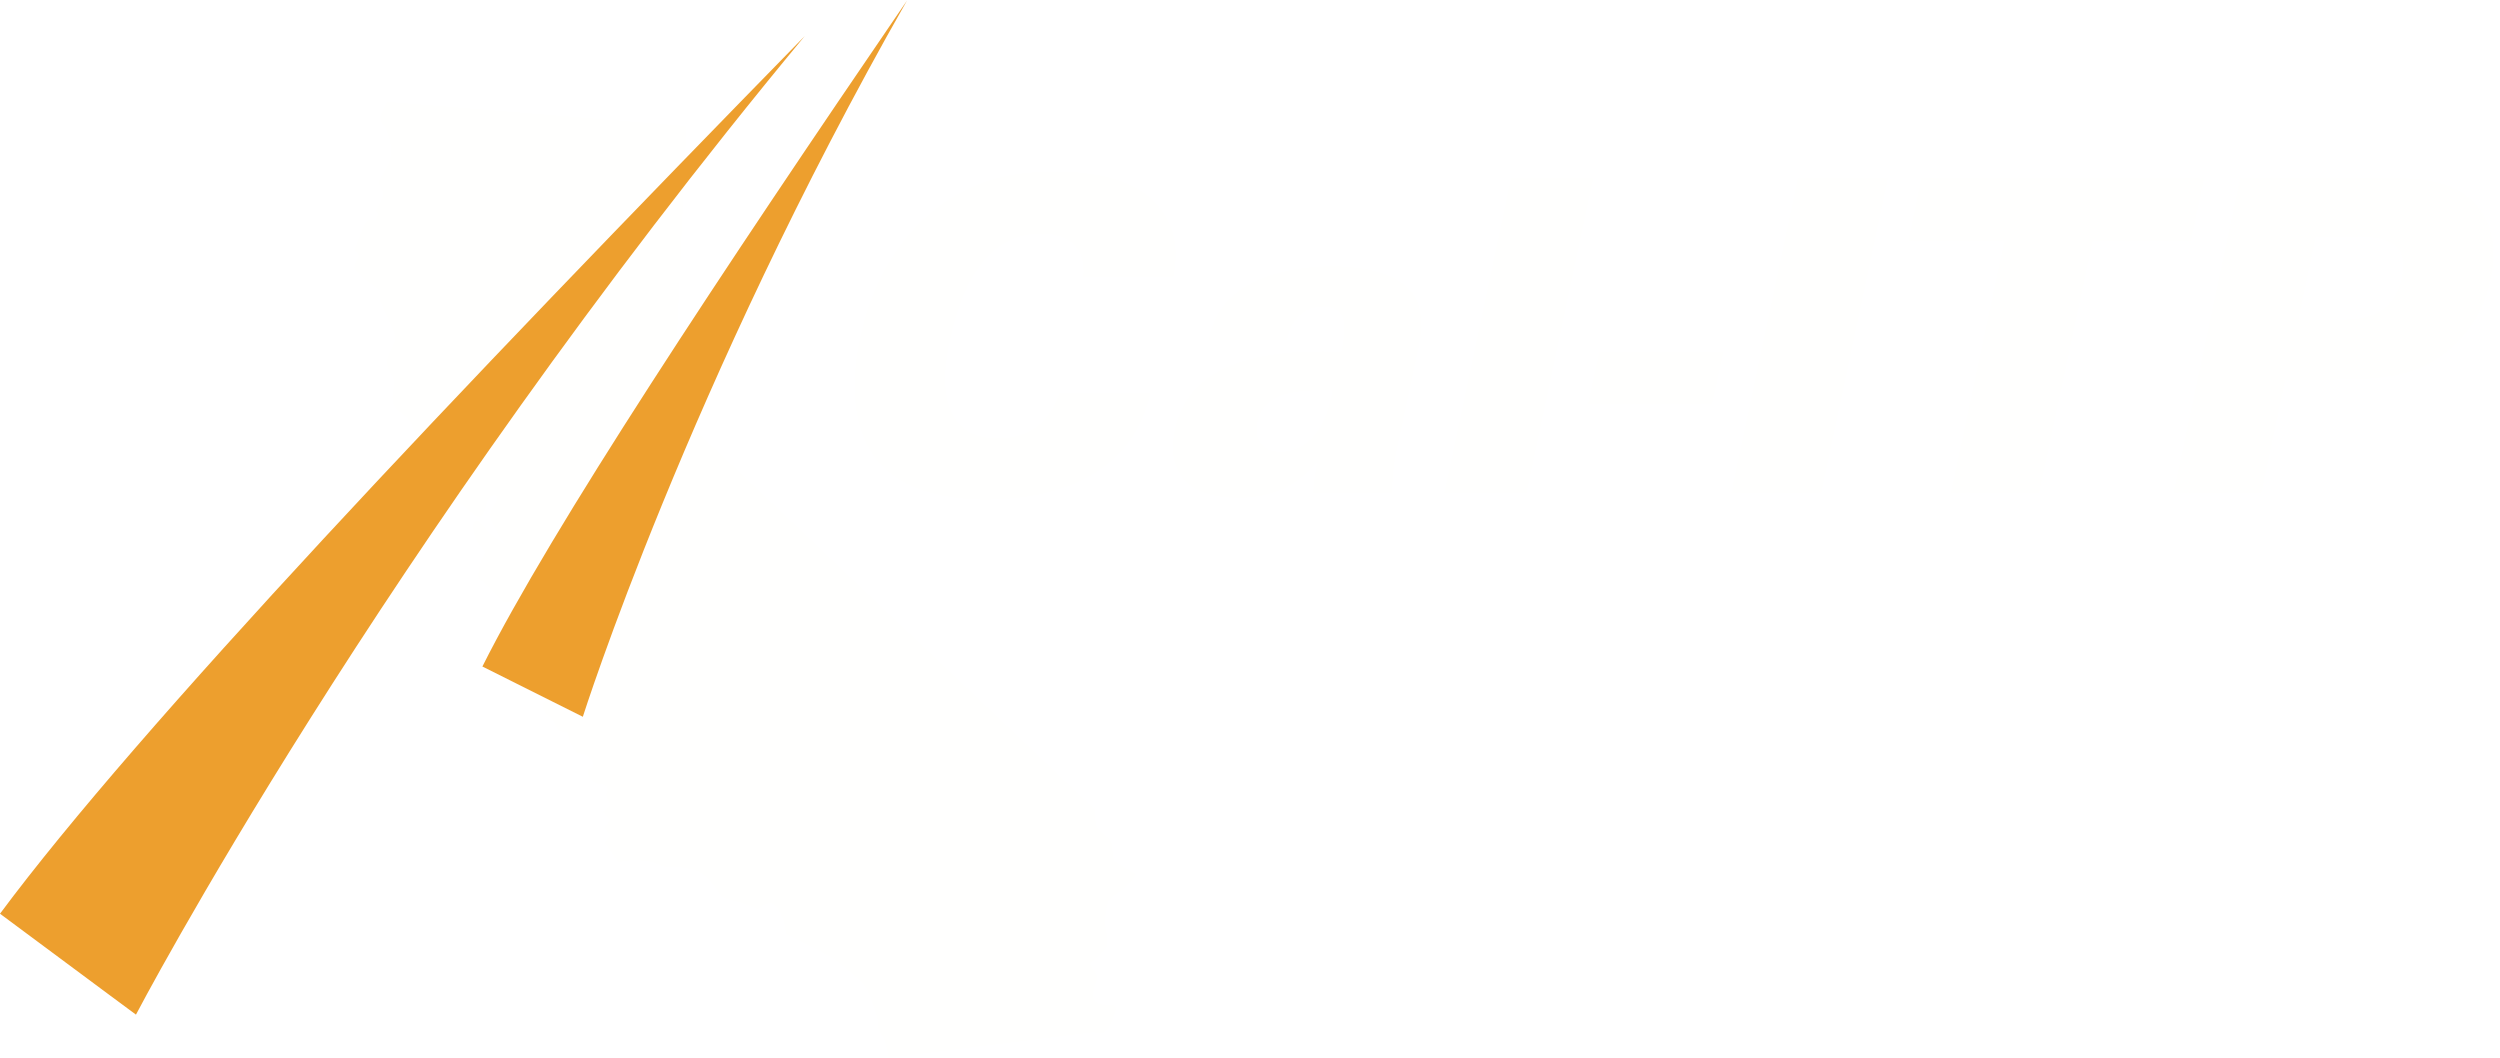
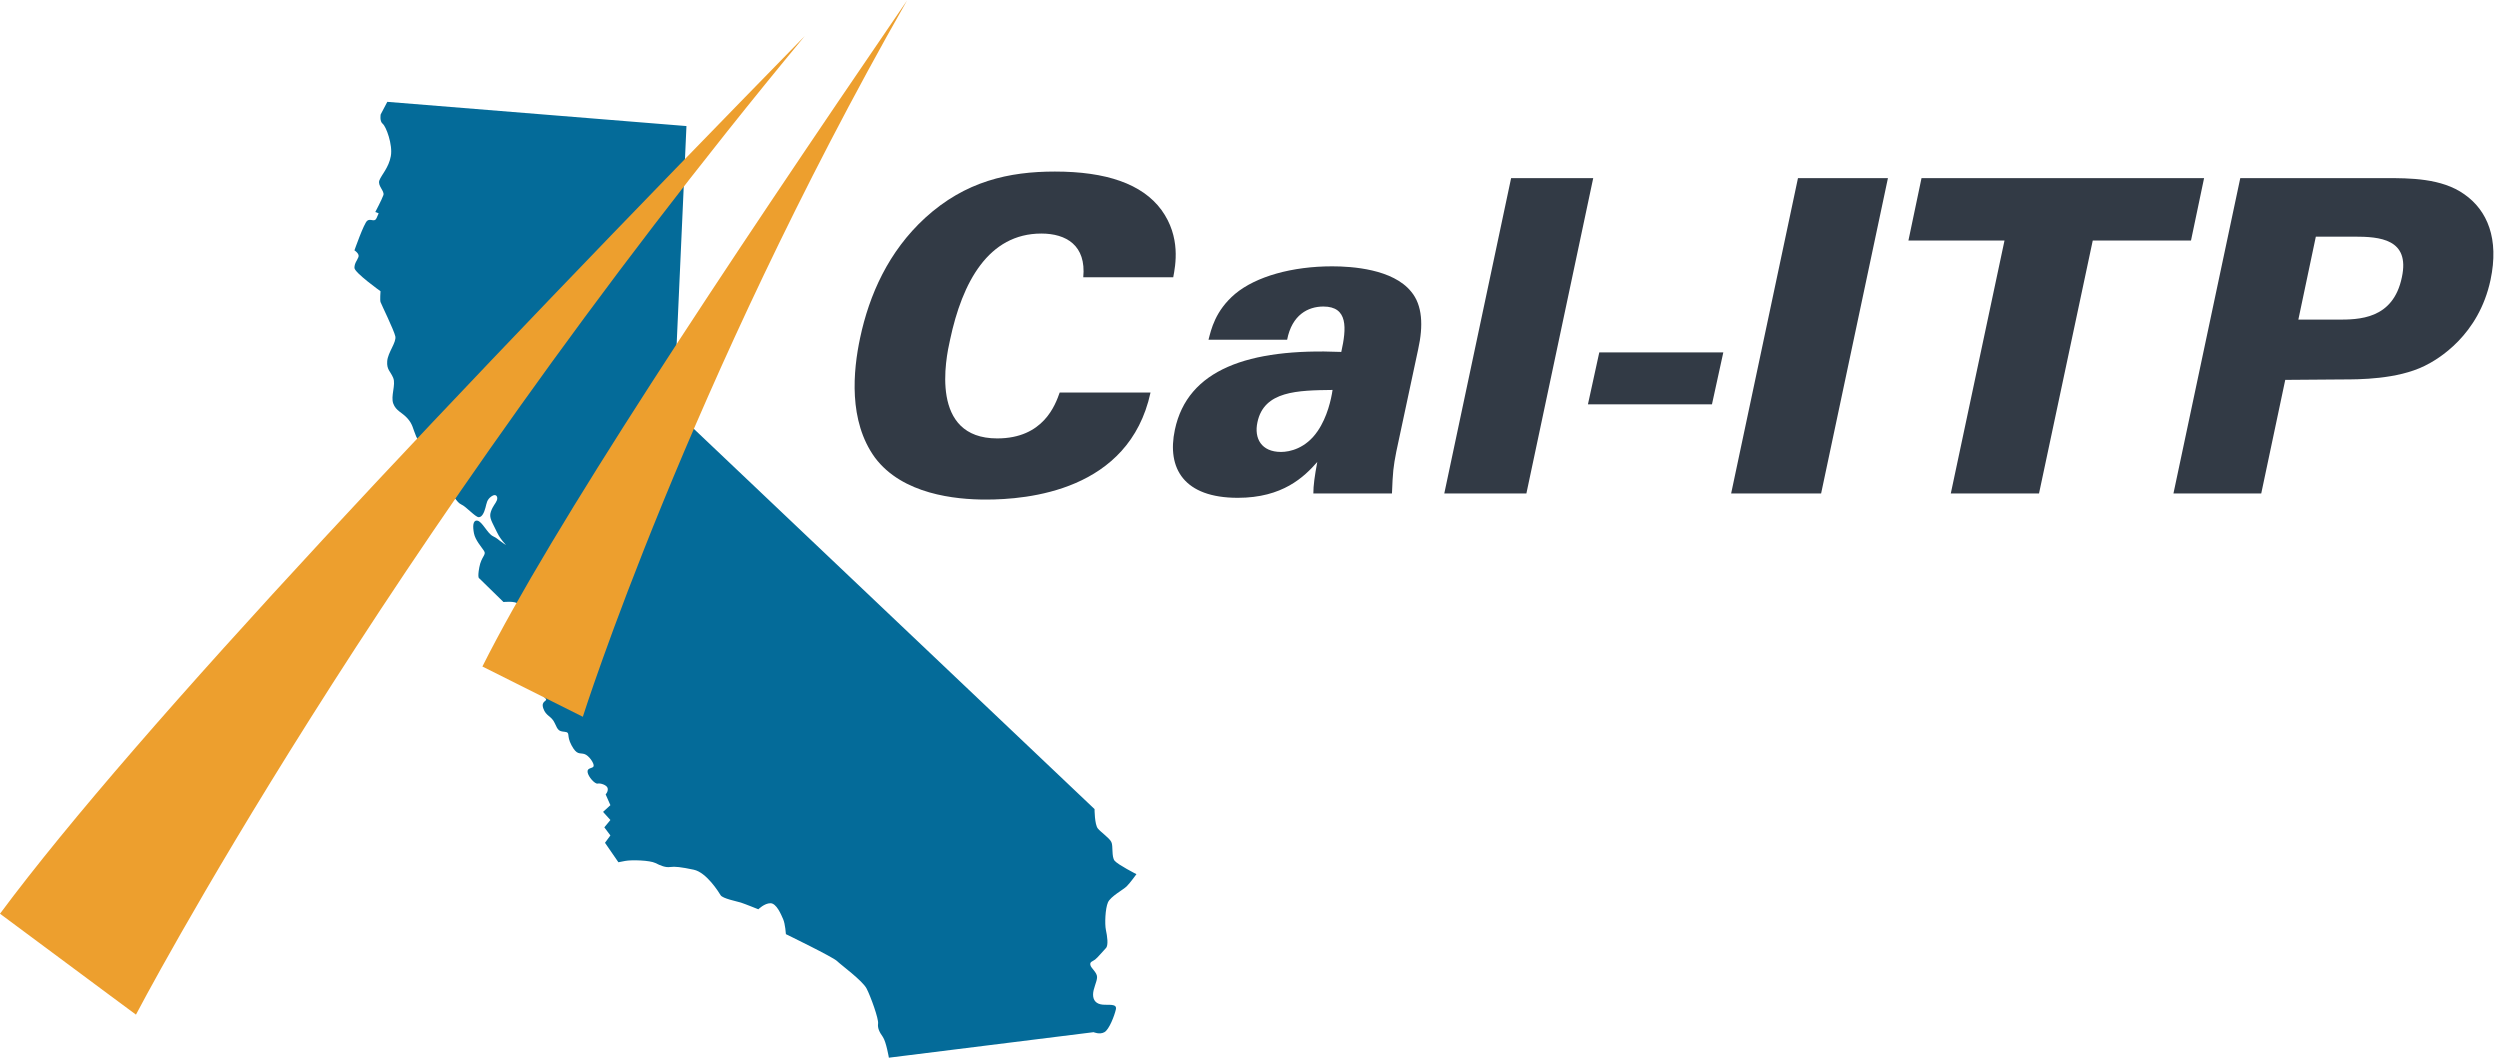
<svg xmlns="http://www.w3.org/2000/svg" width="260" height="110" viewBox="0 0 260 110" fill="none">
-   <path fill-rule="evenodd" clip-rule="evenodd" d="M40.28 10.592L71.391 13.11L70.066 42.613L113.833 84.145C113.833 84.145 113.833 85.754 114.181 86.17C114.532 86.587 115.372 87.147 115.576 87.563C115.791 87.979 115.576 89.104 115.924 89.521C116.275 89.937 118.19 90.913 118.19 90.913C118.19 90.913 117.534 91.824 117.183 92.172C116.835 92.523 115.508 93.219 115.228 93.847C114.948 94.478 114.88 96.085 115.014 96.715C115.15 97.344 115.296 98.322 115.014 98.602C114.734 98.885 114.171 99.581 113.891 99.793C113.611 100.008 113.331 100.008 113.397 100.356C113.465 100.704 114.095 101.12 114.095 101.615C114.095 102.109 113.679 102.805 113.679 103.433C113.679 104.064 114.027 104.412 114.655 104.48C115.286 104.548 116.197 104.344 116.051 104.975C115.914 105.603 115.354 107.076 114.86 107.346C114.365 107.626 113.737 107.346 113.737 107.346L92.443 110C92.443 110 92.163 108.335 91.815 107.841C91.464 107.346 91.252 106.93 91.32 106.446C91.388 105.951 90.556 103.648 90.129 102.815C89.703 101.983 87.476 100.366 87.049 99.947C86.633 99.531 81.734 97.152 81.734 97.152C81.734 97.152 81.666 96.105 81.454 95.611C81.239 95.116 80.755 93.935 80.127 93.935C79.496 93.935 78.868 94.566 78.868 94.566C78.868 94.566 77.473 94.004 77.047 93.867C76.62 93.734 75.16 93.451 74.945 93.103C74.733 92.755 73.474 90.731 72.147 90.449C70.82 90.169 70.19 90.101 69.698 90.169C69.204 90.237 68.719 90.033 68.156 89.753C67.597 89.473 65.707 89.405 65.011 89.538C64.314 89.674 64.314 89.674 64.314 89.674L62.919 87.651L63.482 86.887L62.851 86.044L63.482 85.28L62.718 84.437L63.482 83.739L62.987 82.616C62.987 82.616 63.267 82.336 63.199 81.985C63.131 81.637 62.435 81.425 62.155 81.493C61.875 81.559 61.176 80.794 61.108 80.3C61.04 79.808 61.671 79.952 61.739 79.672C61.807 79.392 61.244 78.549 60.76 78.413C60.265 78.277 59.995 78.549 59.433 77.502C58.873 76.458 59.365 76.178 58.737 76.11C58.106 76.042 58.04 75.974 57.69 75.199C57.342 74.435 56.779 74.503 56.499 73.66C56.219 72.818 57.062 72.961 56.713 72.613C56.363 72.265 55.24 71.142 54.824 70.792C54.408 70.444 53.353 69.253 53.353 69.253L53.139 66.039C53.139 66.039 53.633 66.319 54.049 65.757C54.466 65.197 54.466 65.197 54.466 65.197C54.466 65.197 55.028 64.982 54.814 64.43C54.602 63.88 53.971 63.385 53.971 63.385C53.971 63.385 54.186 63.171 53.903 62.823C53.623 62.474 52.364 62.611 52.364 62.611L49.847 60.151C49.847 60.151 49.632 60.161 49.847 59.008C50.059 57.855 50.611 57.712 50.341 57.295C50.069 56.879 49.43 56.17 49.294 55.474C49.158 54.778 49.158 54.079 49.642 54.147C50.137 54.215 50.689 55.474 51.249 55.754C51.812 56.036 51.668 56.036 52.374 56.521C53.071 57.013 52.16 56.385 51.675 55.328C51.184 54.283 50.833 53.857 51.047 53.226C51.259 52.598 51.542 52.383 51.675 52.035C51.812 51.687 51.61 51.271 51.115 51.619C50.621 51.967 50.621 52.318 50.485 52.81C50.351 53.304 50.137 53.789 49.788 53.789C49.44 53.789 48.462 52.666 47.967 52.462C47.473 52.25 47.124 51.339 46.708 51.339C46.292 51.339 45.798 51.203 45.798 51.203L46.565 49.876C46.565 49.876 46.07 48.965 45.798 48.685C45.518 48.405 45.169 48.191 45.101 47.563C45.033 46.932 45.033 46.584 45.033 46.584C45.033 46.584 43.641 46.236 43.282 45.393C42.924 44.55 42.934 44.134 42.372 43.506C41.809 42.875 41.181 42.742 40.898 41.967C40.618 41.2 41.181 40.01 40.898 39.313C40.618 38.614 40.202 38.471 40.27 37.56C40.338 36.649 41.249 35.605 41.113 34.974C40.977 34.346 39.64 31.614 39.574 31.412C39.506 31.208 39.574 30.287 39.574 30.287C39.574 30.287 36.862 28.352 36.862 27.858C36.862 27.363 37.142 27.093 37.278 26.733C37.415 26.384 36.862 26.036 36.862 26.036C36.862 26.036 37.841 23.238 38.189 22.959C38.537 22.678 38.953 23.17 39.165 22.678C39.38 22.184 39.38 22.184 39.38 22.184L39.032 22.048C39.032 22.048 39.728 20.721 39.872 20.294C40.018 19.868 39.243 19.318 39.456 18.756C39.67 18.193 40.434 17.429 40.646 16.238C40.861 15.047 40.154 13.158 39.804 12.878C39.456 12.598 39.592 11.899 39.592 11.899L40.28 10.592Z" fill="#FFFFFE" />
+   <path fill-rule="evenodd" clip-rule="evenodd" d="M40.28 10.592L71.391 13.11L70.066 42.613L113.833 84.145C113.833 84.145 113.833 85.754 114.181 86.17C114.532 86.587 115.372 87.147 115.576 87.563C115.791 87.979 115.576 89.104 115.924 89.521C116.275 89.937 118.19 90.913 118.19 90.913C118.19 90.913 117.534 91.824 117.183 92.172C116.835 92.523 115.508 93.219 115.228 93.847C114.948 94.478 114.88 96.085 115.014 96.715C115.15 97.344 115.296 98.322 115.014 98.602C114.734 98.885 114.171 99.581 113.891 99.793C113.611 100.008 113.331 100.008 113.397 100.356C113.465 100.704 114.095 101.12 114.095 101.615C114.095 102.109 113.679 102.805 113.679 103.433C113.679 104.064 114.027 104.412 114.655 104.48C115.286 104.548 116.197 104.344 116.051 104.975C115.914 105.603 115.354 107.076 114.86 107.346C114.365 107.626 113.737 107.346 113.737 107.346L92.443 110C92.443 110 92.163 108.335 91.815 107.841C91.464 107.346 91.252 106.93 91.32 106.446C91.388 105.951 90.556 103.648 90.129 102.815C89.703 101.983 87.476 100.366 87.049 99.947C86.633 99.531 81.734 97.152 81.734 97.152C81.734 97.152 81.666 96.105 81.454 95.611C81.239 95.116 80.755 93.935 80.127 93.935C79.496 93.935 78.868 94.566 78.868 94.566C78.868 94.566 77.473 94.004 77.047 93.867C76.62 93.734 75.16 93.451 74.945 93.103C74.733 92.755 73.474 90.731 72.147 90.449C70.82 90.169 70.19 90.101 69.698 90.169C69.204 90.237 68.719 90.033 68.156 89.753C67.597 89.473 65.707 89.405 65.011 89.538C64.314 89.674 64.314 89.674 64.314 89.674L62.919 87.651L63.482 86.887L62.851 86.044L63.482 85.28L62.718 84.437L63.482 83.739L62.987 82.616C62.987 82.616 63.267 82.336 63.199 81.985C63.131 81.637 62.435 81.425 62.155 81.493C61.875 81.559 61.176 80.794 61.108 80.3C61.04 79.808 61.671 79.952 61.739 79.672C61.807 79.392 61.244 78.549 60.76 78.413C60.265 78.277 59.995 78.549 59.433 77.502C58.873 76.458 59.365 76.178 58.737 76.11C58.106 76.042 58.04 75.974 57.69 75.199C57.342 74.435 56.779 74.503 56.499 73.66C56.219 72.818 57.062 72.961 56.713 72.613C56.363 72.265 55.24 71.142 54.824 70.792C54.408 70.444 53.353 69.253 53.353 69.253L53.139 66.039C53.139 66.039 53.633 66.319 54.049 65.757C54.466 65.197 54.466 65.197 54.466 65.197C54.466 65.197 55.028 64.982 54.814 64.43C54.602 63.88 53.971 63.385 53.971 63.385C53.971 63.385 54.186 63.171 53.903 62.823C53.623 62.474 52.364 62.611 52.364 62.611L49.847 60.151C49.847 60.151 49.632 60.161 49.847 59.008C50.059 57.855 50.611 57.712 50.341 57.295C50.069 56.879 49.43 56.17 49.294 55.474C49.158 54.778 49.158 54.079 49.642 54.147C50.137 54.215 50.689 55.474 51.249 55.754C51.812 56.036 51.668 56.036 52.374 56.521C53.071 57.013 52.16 56.385 51.675 55.328C51.184 54.283 50.833 53.857 51.047 53.226C51.259 52.598 51.542 52.383 51.675 52.035C51.812 51.687 51.61 51.271 51.115 51.619C50.621 51.967 50.621 52.318 50.485 52.81C50.351 53.304 50.137 53.789 49.788 53.789C49.44 53.789 48.462 52.666 47.967 52.462C47.473 52.25 47.124 51.339 46.708 51.339C46.292 51.339 45.798 51.203 45.798 51.203L46.565 49.876C46.565 49.876 46.07 48.965 45.798 48.685C45.518 48.405 45.169 48.191 45.101 47.563C45.033 46.932 45.033 46.584 45.033 46.584C45.033 46.584 43.641 46.236 43.282 45.393C42.924 44.55 42.934 44.134 42.372 43.506C41.809 42.875 41.181 42.742 40.898 41.967C40.618 41.2 41.181 40.01 40.898 39.313C40.618 38.614 40.202 38.471 40.27 37.56C40.338 36.649 41.249 35.605 41.113 34.974C40.977 34.346 39.64 31.614 39.574 31.412C39.506 31.208 39.574 30.287 39.574 30.287C39.574 30.287 36.862 28.352 36.862 27.858C36.862 27.363 37.142 27.093 37.278 26.733C37.415 26.384 36.862 26.036 36.862 26.036C36.862 26.036 37.841 23.238 38.189 22.959C38.537 22.678 38.953 23.17 39.165 22.678C39.38 22.184 39.38 22.184 39.38 22.184L39.032 22.048C39.032 22.048 39.728 20.721 39.872 20.294C40.018 19.868 39.243 19.318 39.456 18.756C39.67 18.193 40.434 17.429 40.646 16.238C40.861 15.047 40.154 13.158 39.804 12.878C39.456 12.598 39.592 11.899 39.592 11.899L40.28 10.592Z" fill="#046b99" />
  <path fill-rule="evenodd" clip-rule="evenodd" d="M83.692 3.75C47.48 40.796 14.339 75.716 0 95.027C11.567 103.627 14.14 105.522 14.14 105.522C14.14 105.522 39.4 57.161 83.692 3.75Z" fill="#ED9F2E" />
  <path fill-rule="evenodd" clip-rule="evenodd" d="M94.325 0.062C74.935 28.43 57.309 55.057 50.169 69.318C58.714 73.604 60.614 74.545 60.614 74.545C60.614 74.545 71.544 40.047 94.325 0.062Z" fill="#ED9F2E" />
-   <path fill-rule="evenodd" clip-rule="evenodd" d="M112.66 28.834C112.978 25.519 110.889 24.29 108.301 24.29C102.804 24.29 100.079 29.333 98.808 35.33C98.351 37.328 96.671 45.595 103.712 45.595C108.528 45.595 109.754 42.096 110.208 40.824H119.655C117.43 51.092 106.802 51.955 102.531 51.955C99.353 51.955 93.856 51.41 90.995 47.593C88.222 43.778 88.724 38.554 89.451 35.146C90.404 30.65 92.403 26.155 96.217 22.656C100.397 18.841 104.938 17.842 109.708 17.842C115.024 17.842 118.793 19.114 120.793 21.838C122.837 24.654 122.246 27.608 122.017 28.834H112.66Z" fill="#FFFFFE" />
-   <path fill-rule="evenodd" clip-rule="evenodd" d="M130.773 43.915C130.41 45.595 131.182 47.002 133.228 47.002C134.136 47.002 135.816 46.639 137.042 44.823C138.041 43.37 138.45 41.505 138.586 40.554C134.953 40.6 131.457 40.643 130.773 43.915ZM136.588 51.319C136.588 50.499 136.724 49.5 136.997 48.047C135.634 49.593 133.407 51.773 128.73 51.773C123.144 51.773 121.326 48.728 122.188 44.687C123.505 38.463 129.774 36.193 139.494 36.601C140.039 34.147 140.221 31.879 137.632 31.879C136.043 31.879 134.363 32.739 133.863 35.33H125.685C125.96 34.285 126.368 32.33 128.457 30.559C130.637 28.743 134.406 27.698 138.541 27.698C140.587 27.698 144.855 27.971 146.762 30.332C147.943 31.74 148.034 33.877 147.489 36.329L145.218 46.957C144.9 48.594 144.855 49.046 144.764 51.319H136.588Z" fill="#FFFFFE" />
-   <path fill-rule="evenodd" clip-rule="evenodd" d="M157.156 18.523H165.695L158.745 51.319H150.206L157.156 18.523Z" fill="#FFFFFE" />
-   <path fill-rule="evenodd" clip-rule="evenodd" d="M179.225 36.646L178.044 42.052H165.145L166.326 36.646H179.225Z" fill="#FFFFFE" />
-   <path fill-rule="evenodd" clip-rule="evenodd" d="M186.99 18.523H196.346L189.396 51.319H180.039L186.99 18.523Z" fill="#FFFFFE" />
-   <path fill-rule="evenodd" clip-rule="evenodd" d="M208.468 25.017H198.476L199.838 18.523H229.225L227.863 25.017H217.646L212.058 51.319H202.883L208.468 25.017Z" fill="#FFFFFE" />
-   <path fill-rule="evenodd" clip-rule="evenodd" d="M239.028 33.241H243.072C245.295 33.241 248.885 33.241 249.795 28.834C250.656 24.838 247.477 24.611 244.843 24.611H240.847L239.028 33.241ZM232.989 18.523H248.067C250.613 18.523 253.928 18.523 256.289 20.204C258.696 21.884 259.922 24.838 259.016 29.106C257.79 34.876 253.564 37.373 252.157 38.054C249.296 39.462 245.343 39.462 243.572 39.462L237.666 39.508L235.169 51.319H226.039L232.989 18.523Z" fill="#FFFFFE" />
+   <path fill-rule="evenodd" clip-rule="evenodd" d="M112.66 28.834C112.978 25.519 110.889 24.29 108.301 24.29C102.804 24.29 100.079 29.333 98.808 35.33C98.351 37.328 96.671 45.595 103.712 45.595C108.528 45.595 109.754 42.096 110.208 40.824H119.655C117.43 51.092 106.802 51.955 102.531 51.955C99.353 51.955 93.856 51.41 90.995 47.593C88.222 43.778 88.724 38.554 89.451 35.146C90.404 30.65 92.403 26.155 96.217 22.656C100.397 18.841 104.938 17.842 109.708 17.842C115.024 17.842 118.793 19.114 120.793 21.838C122.837 24.654 122.246 27.608 122.017 28.834H112.66Z" fill="#323a45" />
+   <path fill-rule="evenodd" clip-rule="evenodd" d="M130.773 43.915C130.41 45.595 131.182 47.002 133.228 47.002C134.136 47.002 135.816 46.639 137.042 44.823C138.041 43.37 138.45 41.505 138.586 40.554C134.953 40.6 131.457 40.643 130.773 43.915ZM136.588 51.319C136.588 50.499 136.724 49.5 136.997 48.047C135.634 49.593 133.407 51.773 128.73 51.773C123.144 51.773 121.326 48.728 122.188 44.687C123.505 38.463 129.774 36.193 139.494 36.601C140.039 34.147 140.221 31.879 137.632 31.879C136.043 31.879 134.363 32.739 133.863 35.33H125.685C125.96 34.285 126.368 32.33 128.457 30.559C130.637 28.743 134.406 27.698 138.541 27.698C140.587 27.698 144.855 27.971 146.762 30.332C147.943 31.74 148.034 33.877 147.489 36.329L145.218 46.957C144.9 48.594 144.855 49.046 144.764 51.319H136.588Z" fill="#323a45" />
+   <path fill-rule="evenodd" clip-rule="evenodd" d="M157.156 18.523H165.695L158.745 51.319H150.206L157.156 18.523Z" fill="#323a45" />
+   <path fill-rule="evenodd" clip-rule="evenodd" d="M179.225 36.646L178.044 42.052H165.145L166.326 36.646H179.225Z" fill="#323a45" />
+   <path fill-rule="evenodd" clip-rule="evenodd" d="M186.99 18.523H196.346L189.396 51.319H180.039L186.99 18.523Z" fill="#323a45" />
+   <path fill-rule="evenodd" clip-rule="evenodd" d="M208.468 25.017H198.476L199.838 18.523H229.225L227.863 25.017H217.646L212.058 51.319H202.883L208.468 25.017Z" fill="#323a45" />
+   <path fill-rule="evenodd" clip-rule="evenodd" d="M239.028 33.241H243.072C245.295 33.241 248.885 33.241 249.795 28.834C250.656 24.838 247.477 24.611 244.843 24.611H240.847L239.028 33.241ZM232.989 18.523H248.067C250.613 18.523 253.928 18.523 256.289 20.204C258.696 21.884 259.922 24.838 259.016 29.106C257.79 34.876 253.564 37.373 252.157 38.054C249.296 39.462 245.343 39.462 243.572 39.462L237.666 39.508L235.169 51.319H226.039L232.989 18.523Z" fill="#323a45" />
</svg>
